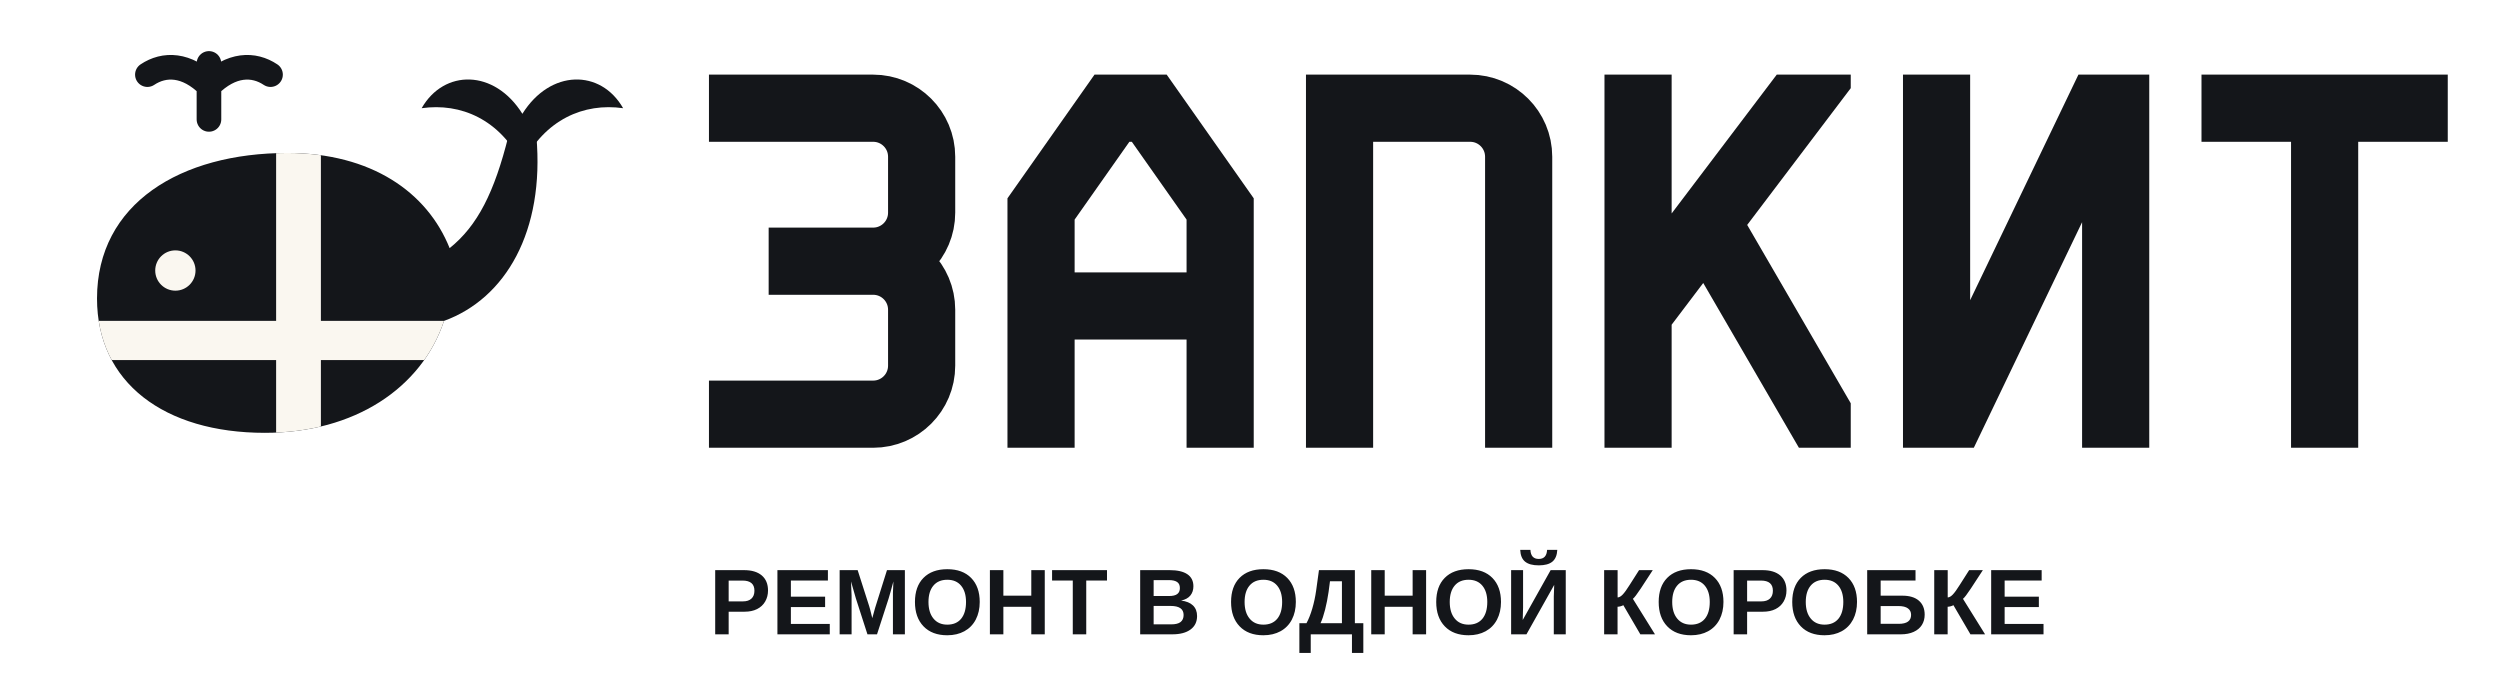
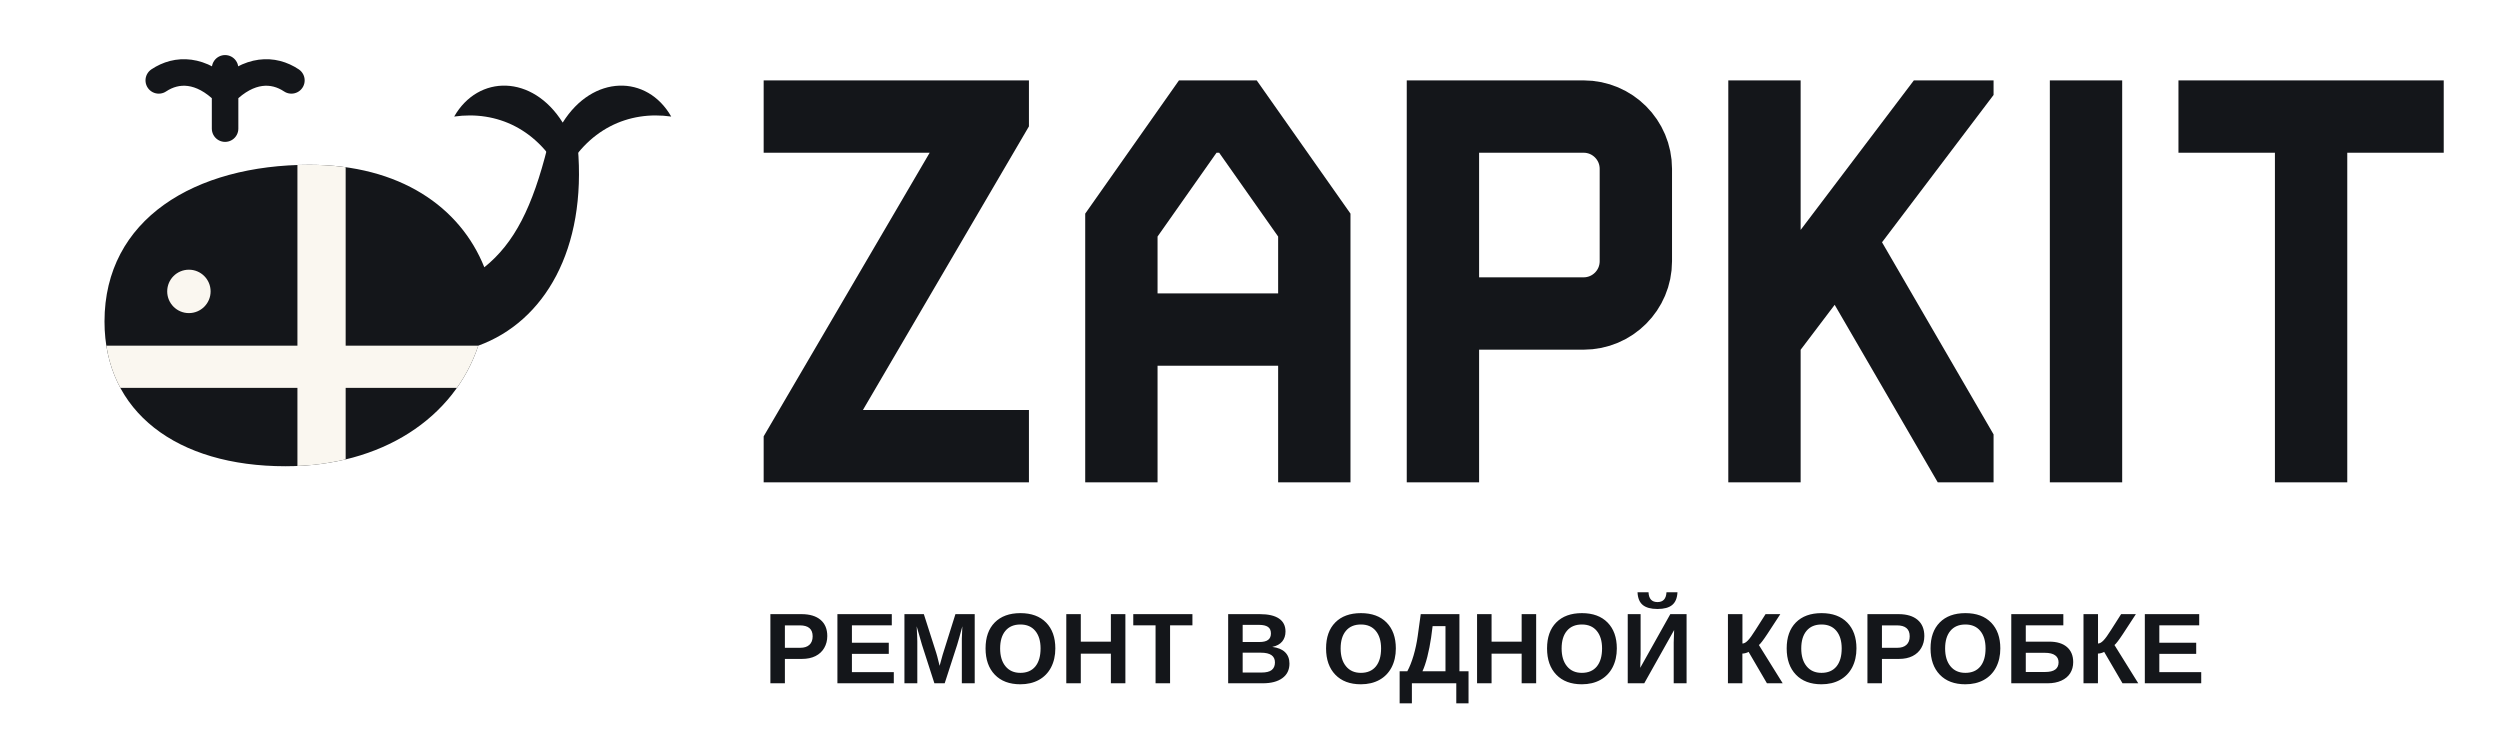
- <svg xmlns="http://www.w3.org/2000/svg" viewBox="-14 -20 670 186" width="1340" height="372" role="img" aria-label="ЗАПКИТ — ремонт в одной коробке">
+ <svg xmlns="http://www.w3.org/2000/svg" viewBox="-14 -20 622 186" width="1244" height="372" role="img" aria-label="ZAPKIT">
  <g transform="translate(0 -30) scale(1.5)">
    <defs>
-       <clipPath id="wb-ld">
+       <clipPath id="wb-zapkit-lockup-dark">
        <path d="M8,60 C8,43 23,34 42,34 C57,34 67,41 71,51 C76,47 79,41 81.5,31 L86.5,31 C88,48 81,60 70,64 C66,76 54,84 38,84 C20,84 8,75 8,60 Z" />
      </clipPath>
    </defs>
    <path fill="#14161A" d="M8,60 C8,43 23,34 42,34 C57,34 67,41 71,51 C76,47 79,41 81.5,31 L86.5,31 C88,48 81,60 70,64 C66,76 54,84 38,84 C20,84 8,75 8,60 Z" />
    <path fill="#14161A" d="M84,36 C80,28 73,25 66,26 C70,19 79,19 84,27 C89,19 98,19 102,26 C95,25 88,28 84,36 Z" />
-     <g clip-path="url(#wb-ld)" fill="#FAF7F0">
+     <g clip-path="url(#wb-zapkit-lockup-dark)" fill="#FAF7F0">
      <rect x="40" y="30" width="8" height="60" />
      <rect x="0" y="64" width="90" height="7" />
    </g>
    <circle cx="22" cy="55" r="3.6" fill="#FAF7F0" />
    <path d="M28,28 V18 M28,22 C24,18 20,18 17,20 M28,22 C32,18 36,18 39,20" fill="none" stroke="#14161A" stroke-width="4.4" stroke-linecap="round" />
  </g>
  <g transform="translate(176 0)">
    <defs>
-       <clipPath id="lc-ld">
+       <clipPath id="c66-zapkit-lockup-dark">
        <rect width="66" height="100" />
      </clipPath>
+       <clipPath id="c18-zapkit-lockup-dark">
+         <rect width="18" height="100" />
+       </clipPath>
    </defs>
-     <g fill="none" stroke="#14161A" stroke-width="18" stroke-linejoin="miter" stroke-miterlimit="10">
-       <g transform="translate(0 0)">
-         <path clip-path="url(#lc-ld)" d="M0,9 H44 A13,13 0 0 1 57,22 V37 A13,13 0 0 1 44,50 H16 M16,50 H44 A13,13 0 0 1 57,63 V78 A13,13 0 0 1 44,91 H0" />
-       </g>
-       <g transform="translate(80 0)">
-         <path clip-path="url(#lc-ld)" d="M9,100 V36 L28,9 H38 L57,36 V100 M9,62 H57" />
-       </g>
-       <g transform="translate(160 0)">
-         <path clip-path="url(#lc-ld)" d="M9,100 V9 H44 A13,13 0 0 1 57,22 V100" />
-       </g>
-       <g transform="translate(240 0)">
-         <path clip-path="url(#lc-ld)" d="M9,0 V100 M9,64 L62,-6 M30,44 L66,106" />
-       </g>
-       <g transform="translate(320 0)">
-         <path clip-path="url(#lc-ld)" d="M9,0 V100 M57,0 V100 M9,100 L57,0" />
-       </g>
-       <g transform="translate(400 0)">
-         <path clip-path="url(#lc-ld)" d="M0,9 H66 M33,9 V100" />
-       </g>
+     <g transform="translate(0 0)">
+       <path clip-path="url(#c66-zapkit-lockup-dark)" d="M0,9 H57 L9,91 H66" fill="none" stroke="#14161A" stroke-width="18" stroke-linejoin="miter" stroke-miterlimit="10" />
+     </g>
+     <g transform="translate(80 0)">
+       <path clip-path="url(#c66-zapkit-lockup-dark)" d="M9,100 V36 L28,9 H38 L57,36 V100 M9,62 H57" fill="none" stroke="#14161A" stroke-width="18" stroke-linejoin="miter" stroke-miterlimit="10" />
+     </g>
+     <g transform="translate(160 0)">
+       <path clip-path="url(#c66-zapkit-lockup-dark)" d="M9,100 V9 H44 A13,13 0 0 1 57,22 V45 A13,13 0 0 1 44,58 H9" fill="none" stroke="#14161A" stroke-width="18" stroke-linejoin="miter" stroke-miterlimit="10" />
+     </g>
+     <g transform="translate(240 0)">
+       <path clip-path="url(#c66-zapkit-lockup-dark)" d="M9,0 V100 M9,64 L62,-6 M30,44 L66,106" fill="none" stroke="#14161A" stroke-width="18" stroke-linejoin="miter" stroke-miterlimit="10" />
+     </g>
+     <g transform="translate(320 0)">
+       <path clip-path="url(#c18-zapkit-lockup-dark)" d="M9,0 V100" fill="none" stroke="#14161A" stroke-width="18" stroke-linejoin="miter" stroke-miterlimit="10" />
+     </g>
+     <g transform="translate(352 0)">
+       <path clip-path="url(#c66-zapkit-lockup-dark)" d="M0,9 H66 M33,9 V100" fill="none" stroke="#14161A" stroke-width="18" stroke-linejoin="miter" stroke-miterlimit="10" />
    </g>
  </g>
-   <text x="176" y="150" font-family="'Liberation Sans', Arial, Helvetica, sans-serif" font-size="25" font-weight="700" fill="#14161A" text-anchor="start" textLength="466" lengthAdjust="spacing">РЕМОНТ В ОДНОЙ КОРОБКЕ</text>
+   <text x="176" y="150" font-family="'Liberation Sans', Arial, Helvetica, sans-serif" font-size="25" font-weight="700" fill="#14161A" text-anchor="start" textLength="418" lengthAdjust="spacing">РЕМОНТ В ОДНОЙ КОРОБКЕ</text>
</svg>
